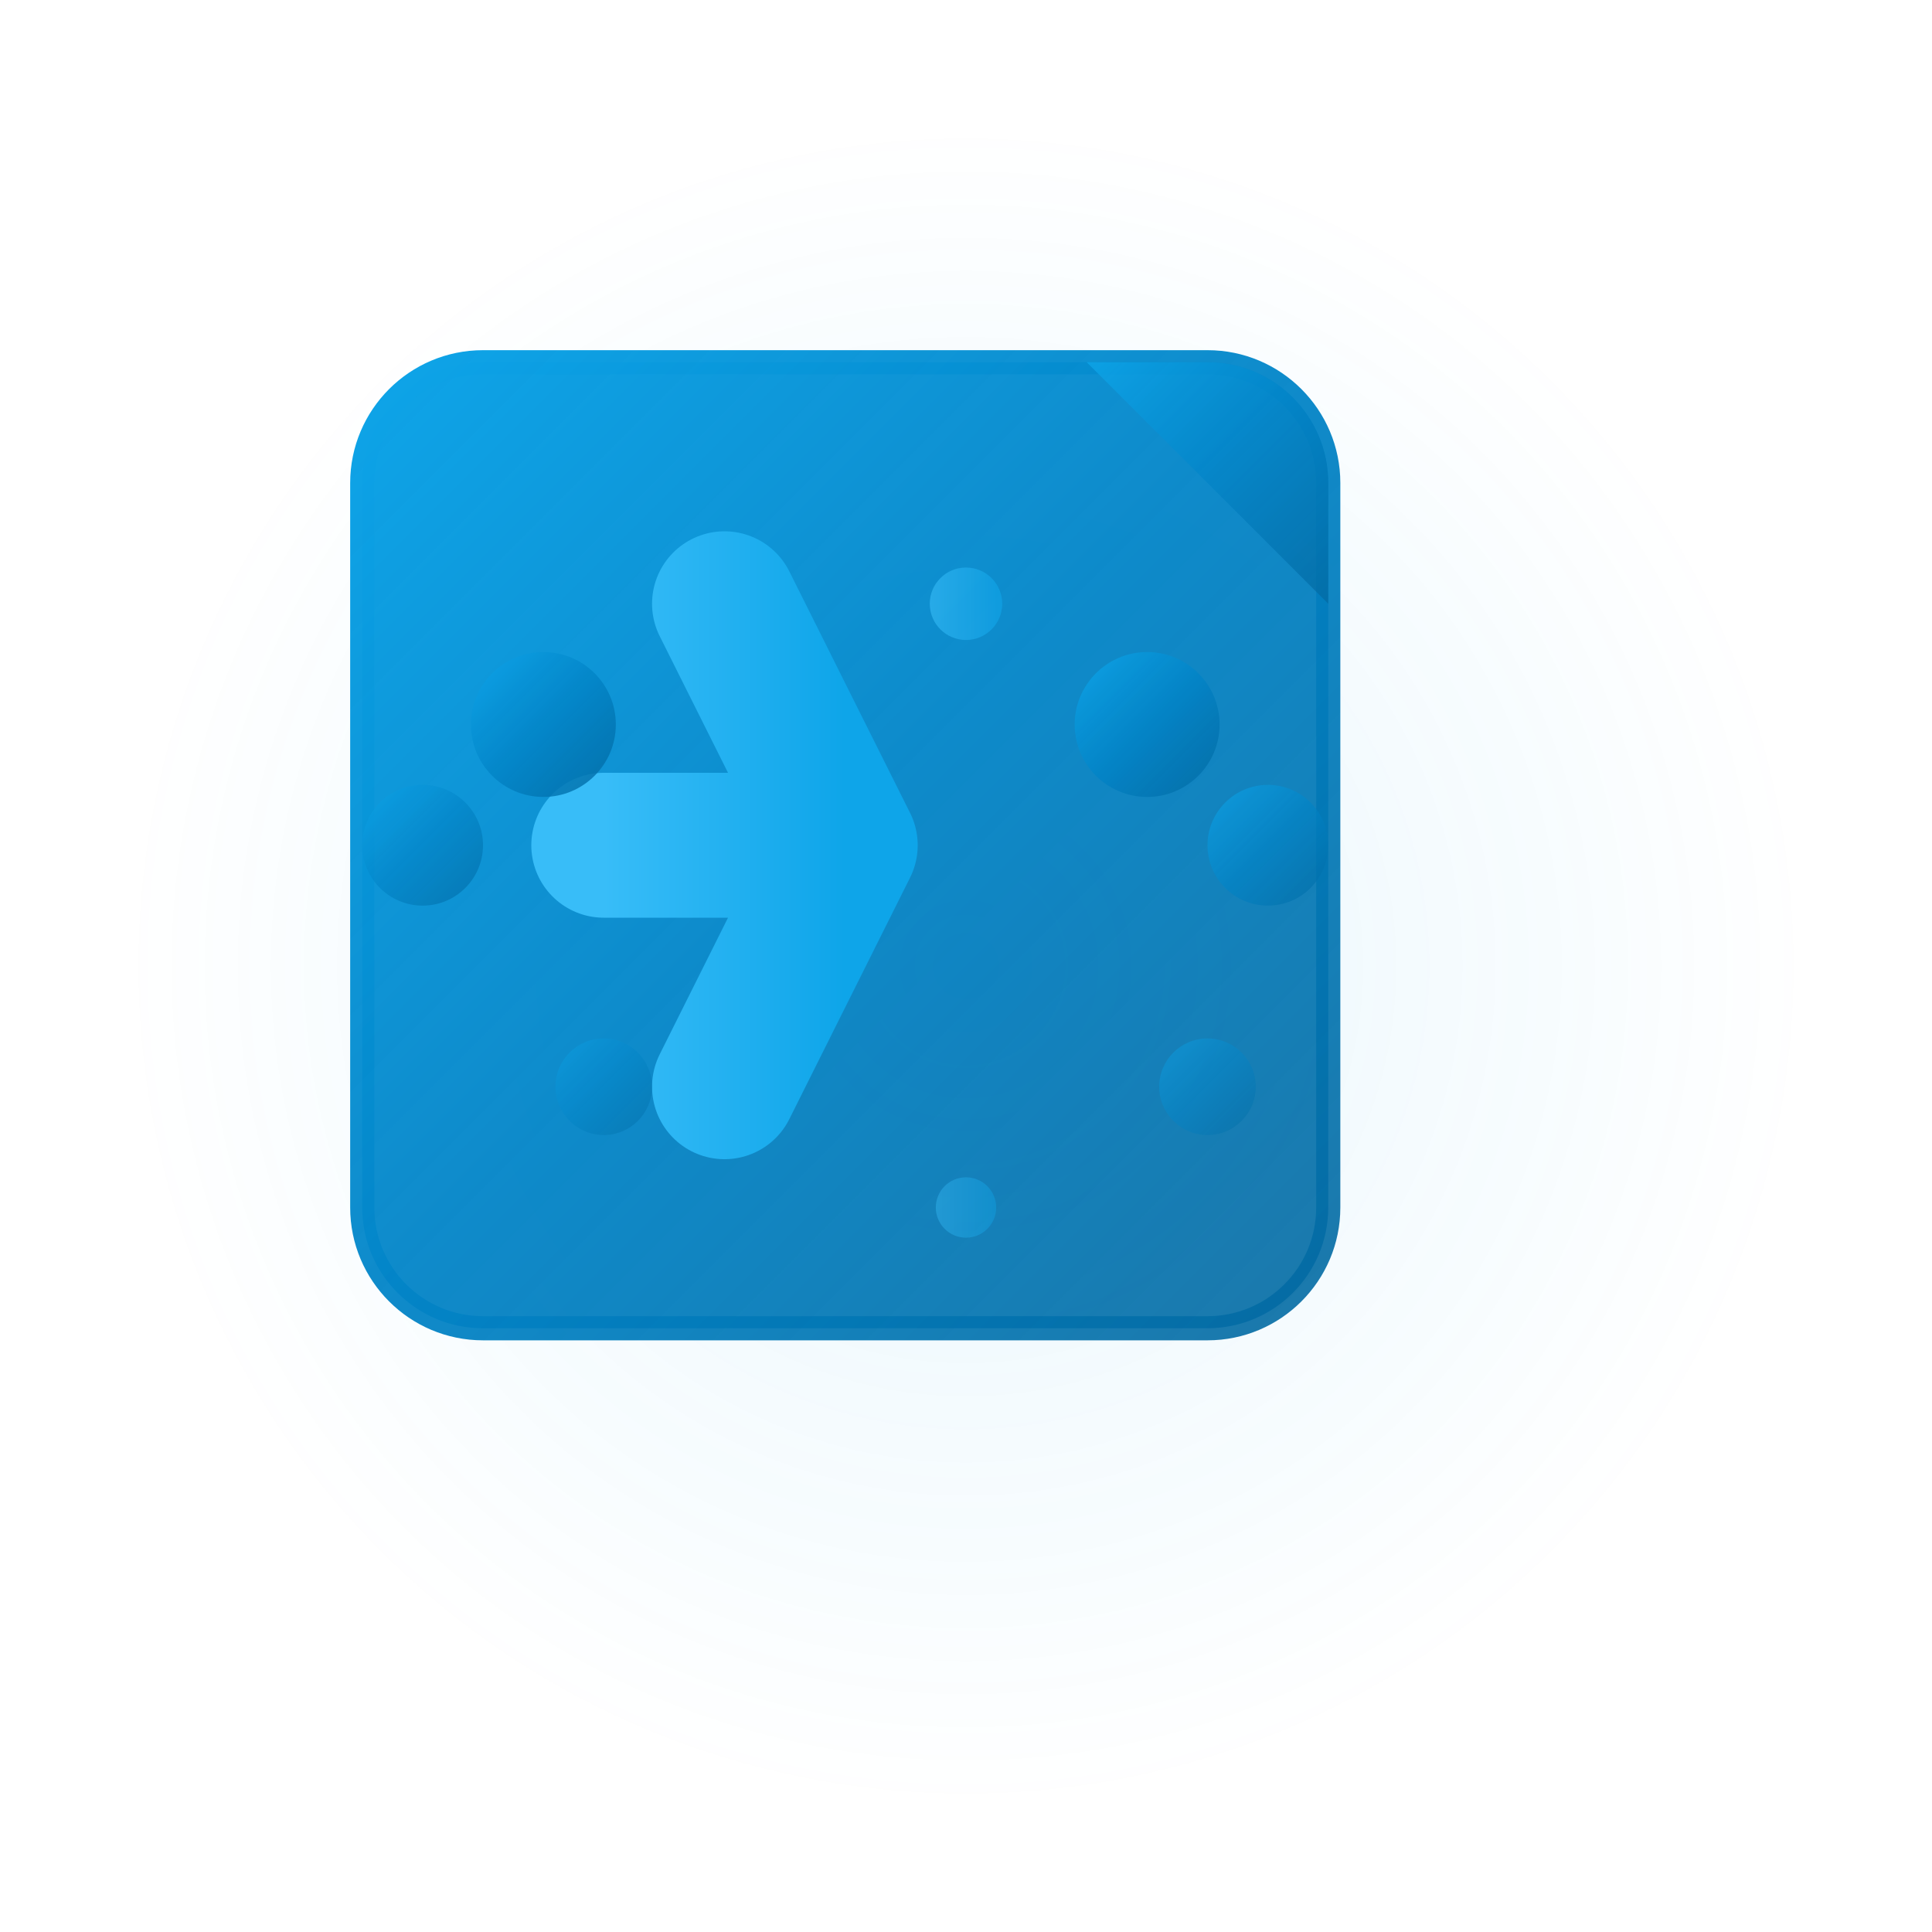
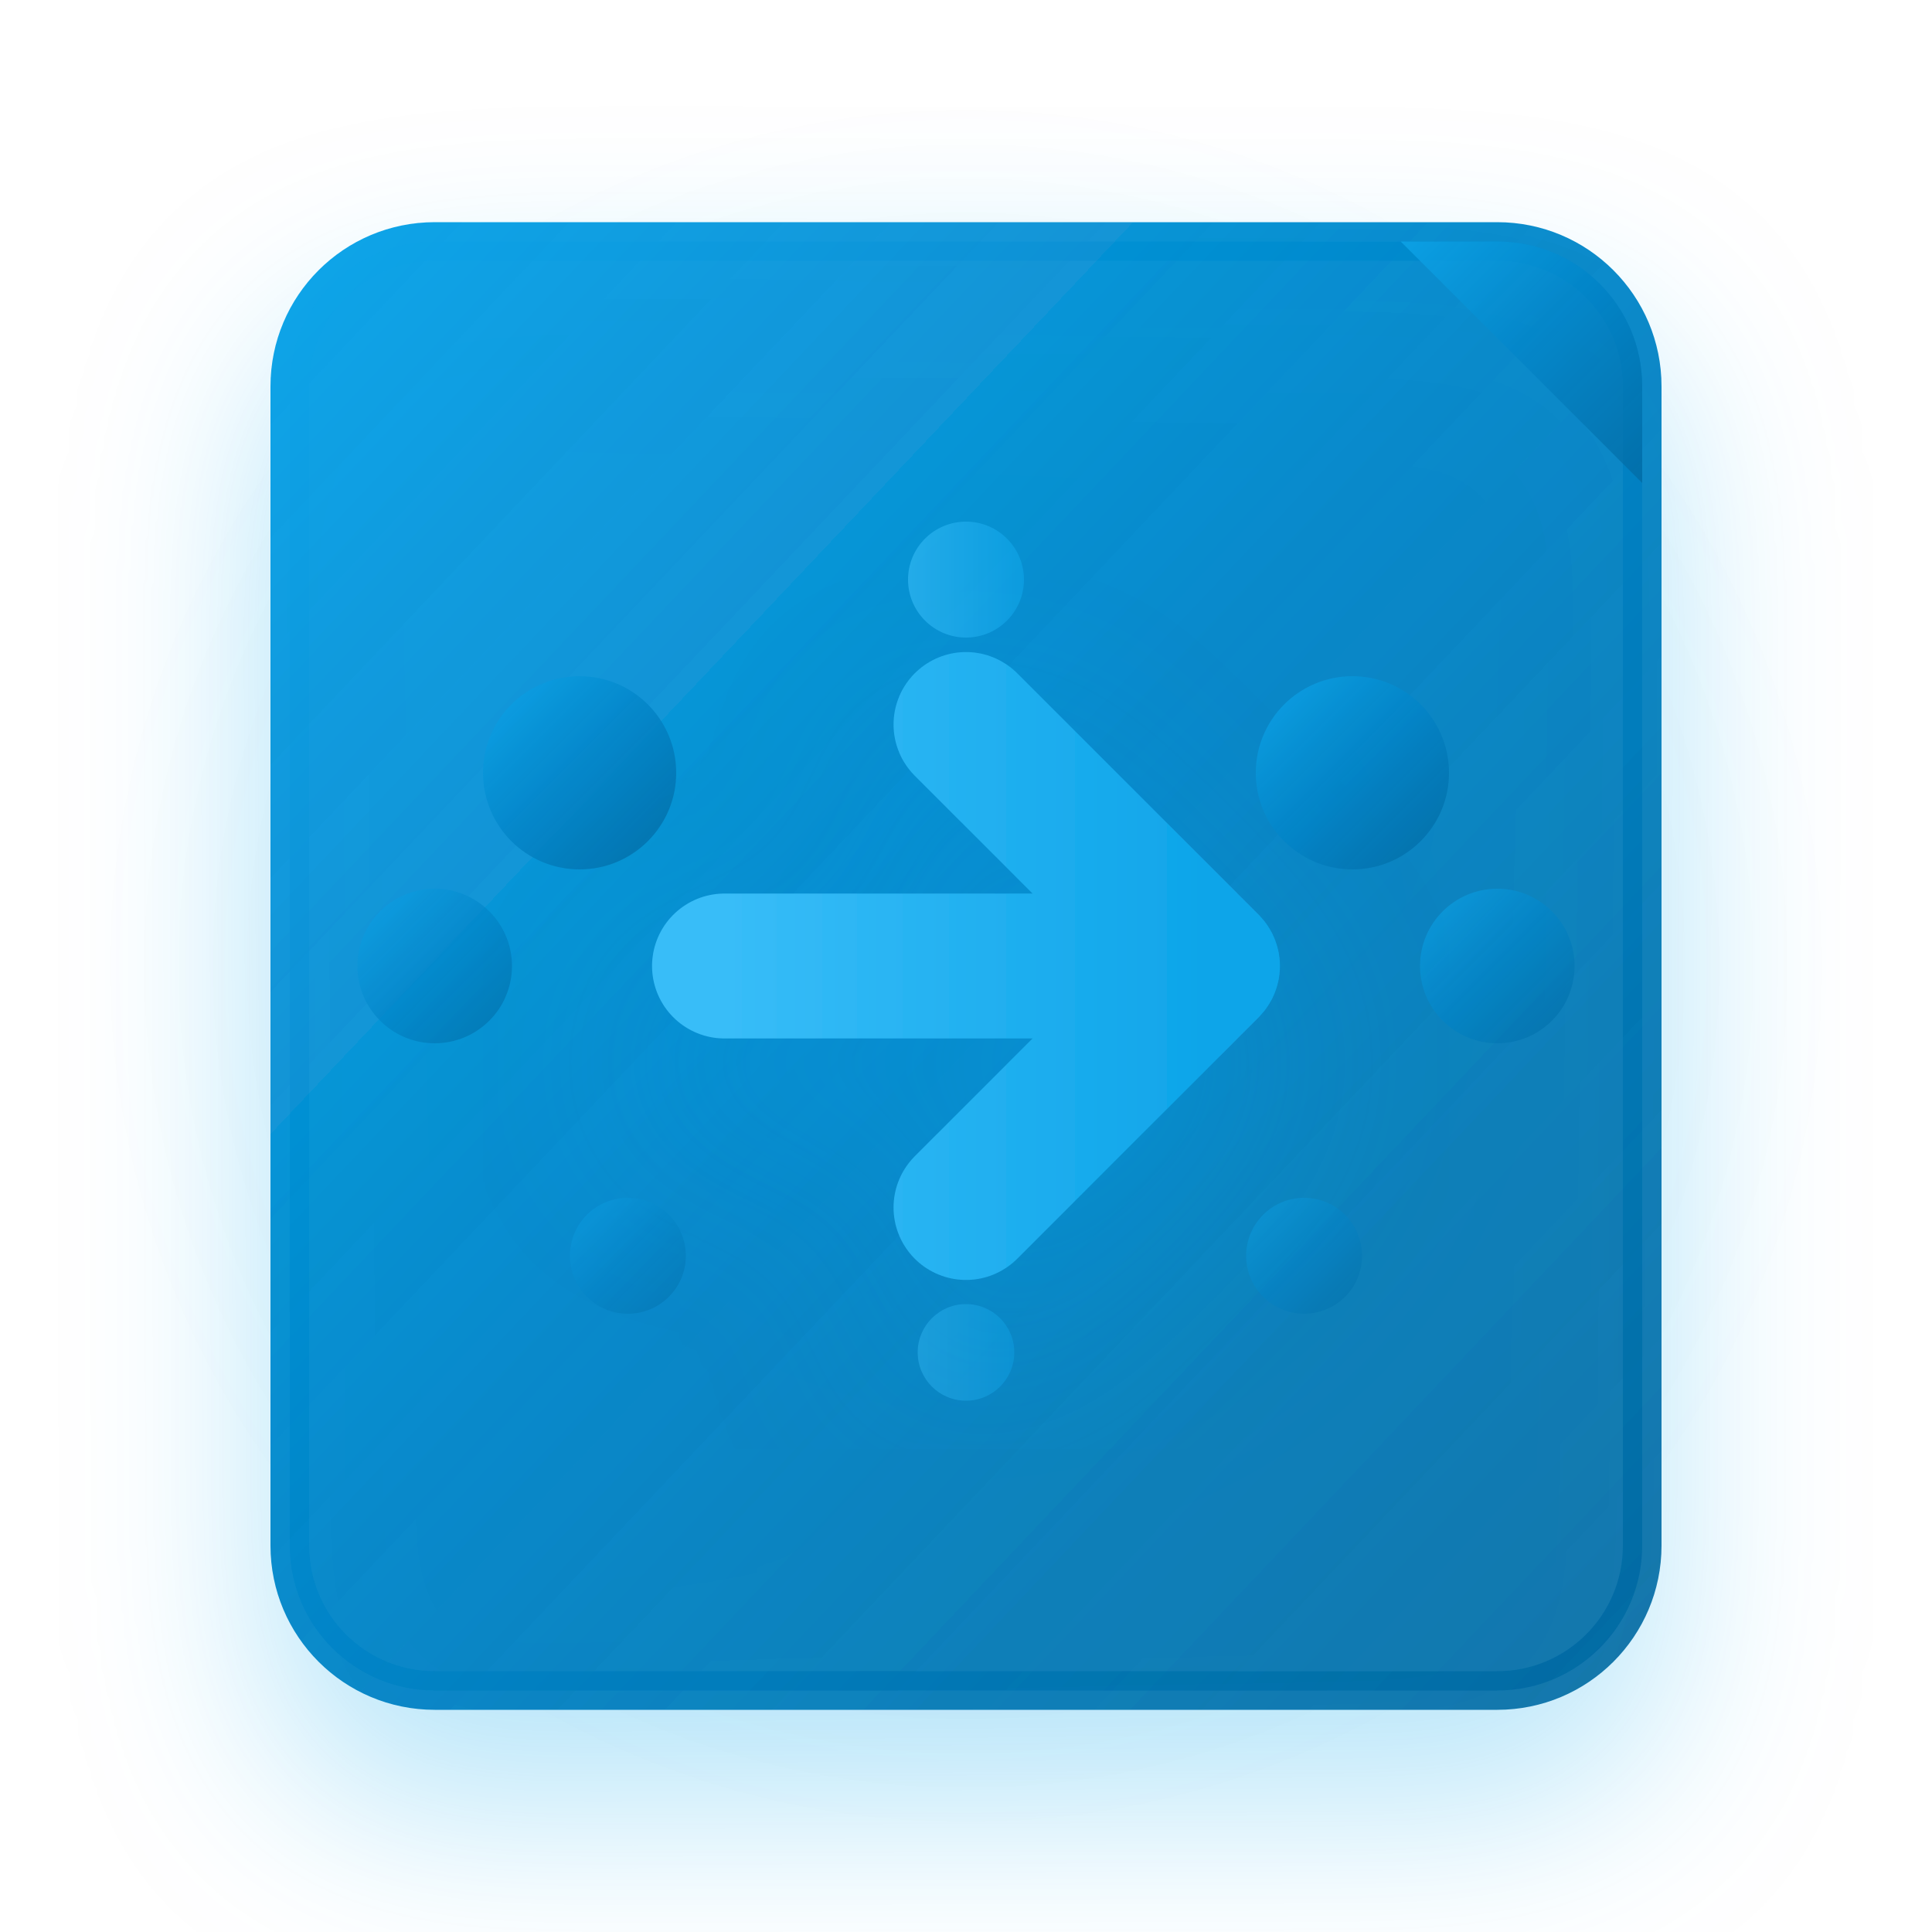
<svg xmlns="http://www.w3.org/2000/svg" width="16" height="16" viewBox="0 0 16 16" fill="none">
  <defs>
    <linearGradient id="mainGradient" x1="0%" y1="0%" x2="100%" y2="100%">
      <stop offset="0%" style="stop-color:#0ea5e9;stop-opacity:1" />
      <stop offset="50%" style="stop-color:#0284c7;stop-opacity:0.95" />
      <stop offset="100%" style="stop-color:#0369a1;stop-opacity:0.9" />
    </linearGradient>
    <linearGradient id="arrowGradient" x1="0%" y1="0%" x2="100%" y2="0%">
      <stop offset="0%" style="stop-color:#38bdf8;stop-opacity:1" />
      <stop offset="100%" style="stop-color:#0ea5e9;stop-opacity:1" />
    </linearGradient>
    <radialGradient id="glowGradient" cx="50%" cy="50%" r="50%">
      <stop offset="0%" style="stop-color:#0ea5e9;stop-opacity:0.1" />
      <stop offset="100%" style="stop-color:#0ea5e9;stop-opacity:0" />
    </radialGradient>
+     <filter id="shadow" x="-50%" y="-50%" width="200%" height="200%">
+       <feDropShadow dx="0" dy="0.8" stdDeviation="0.8" flood-color="#0ea5e9" flood-opacity="0.3" />
+     </filter>
  </defs>
-   <circle cx="8" cy="8" r="7" fill="url(#glowGradient)" />
-   <path d="M3 4C3 3.448 3.448 3 4 3H10C10.552 3 11 3.448 11 4V10C11 10.552 10.552 11 10 11H4C3.448 11 3 10.552 3 10V4Z" fill="url(#mainGradient)" stroke="url(#mainGradient)" stroke-width="0.2" rx="0.8" ry="0.8" />
-   <path d="M9 3L11 5V4C11 3.448 10.552 3 10 3H9Z" fill="url(#mainGradient)" fill-opacity="0.8" />
-   <path d="M5 7L7 7M6 5L7 7L6 9" stroke="url(#arrowGradient)" stroke-width="1.2" stroke-linecap="round" stroke-linejoin="round" />
-   <circle cx="4.5" cy="6" r="0.6" fill="url(#mainGradient)" opacity="0.9" />
-   <circle cx="3.5" cy="7" r="0.5" fill="url(#mainGradient)" opacity="0.7" />
-   <circle cx="5" cy="9" r="0.4" fill="url(#mainGradient)" opacity="0.5" />
-   <circle cx="9.5" cy="6" r="0.6" fill="url(#mainGradient)" opacity="0.9" />
-   <circle cx="10.5" cy="7" r="0.5" fill="url(#mainGradient)" opacity="0.7" />
-   <circle cx="10" cy="9" r="0.4" fill="url(#mainGradient)" opacity="0.5" />
-   <circle cx="8" cy="5" r="0.3" fill="url(#arrowGradient)" opacity="0.6" />
-   <circle cx="8" cy="10" r="0.25" fill="url(#arrowGradient)" opacity="0.4" />
+   <circle cx="8" cy="8" r="7.2" fill="url(#glowGradient)" />
+   <path d="M2.4 3.2C2.4 2.537 2.937 2 3.6 2H12.4C13.063 2 13.6 2.537 13.6 3.2V12.8C13.6 13.463 13.063 14 12.4 14H3.6C2.937 14 2.4 13.463 2.4 12.8V3.2Z" fill="url(#mainGradient)" stroke="url(#mainGradient)" stroke-width="0.32" rx="1.2" ry="1.2" filter="url(#shadow)" />
+   <path d="M11.6 2L13.6 4V3.2C13.6 2.537 13.063 2 12.4 2H11.6Z" fill="url(#mainGradient)" fill-opacity="0.8" />
+   <path d="M6 8L10 8M8 6L10 8L8 10" stroke="url(#arrowGradient)" stroke-width="1.2" stroke-linecap="round" stroke-linejoin="round" filter="url(#shadow)" />
+   <circle cx="4.8" cy="6.4" r="0.8" fill="url(#mainGradient)" opacity="0.9" />
+   <circle cx="3.6" cy="8" r="0.64" fill="url(#mainGradient)" opacity="0.7" />
+   <circle cx="5.2" cy="10.4" r="0.48" fill="url(#mainGradient)" opacity="0.5" />
+   <circle cx="11.2" cy="6.4" r="0.8" fill="url(#mainGradient)" opacity="0.9" />
+   <circle cx="12.4" cy="8" r="0.64" fill="url(#mainGradient)" opacity="0.7" />
+   <circle cx="10.8" cy="10.4" r="0.48" fill="url(#mainGradient)" opacity="0.5" />
+   <circle cx="8" cy="4.8" r="0.48" fill="url(#arrowGradient)" opacity="0.6" />
+   <circle cx="8" cy="11.2" r="0.4" fill="url(#arrowGradient)" opacity="0.4" />
</svg>
